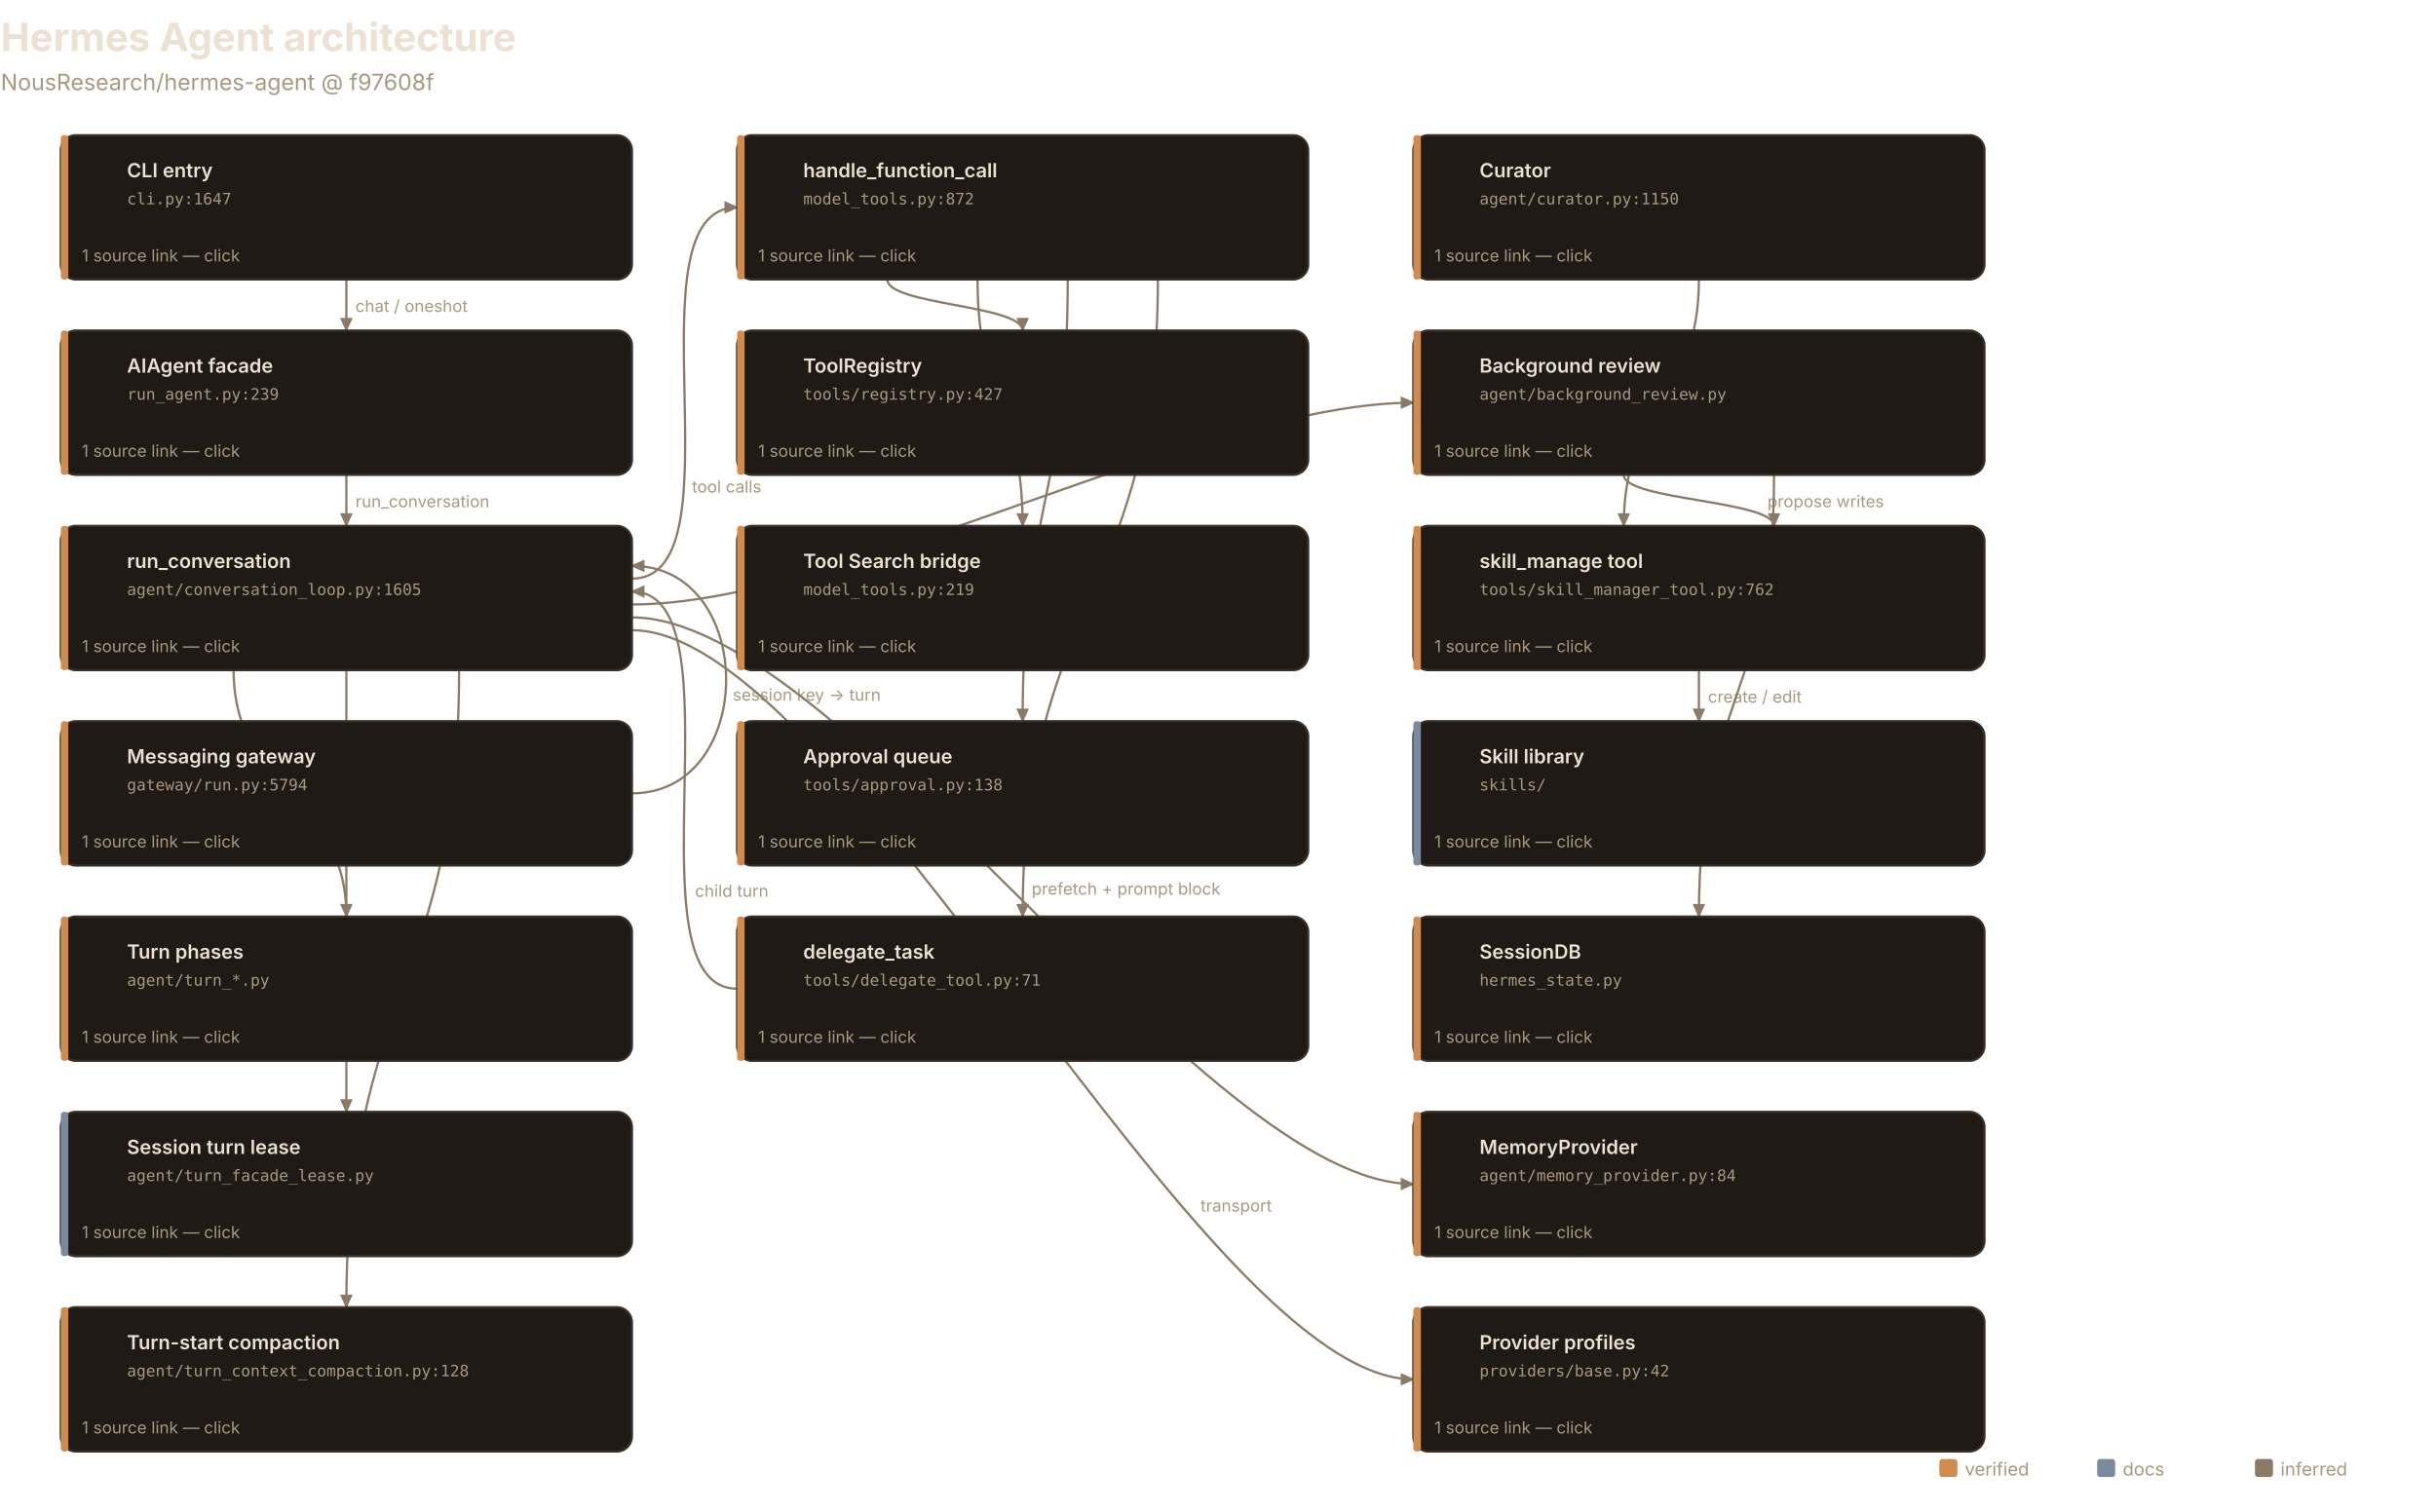
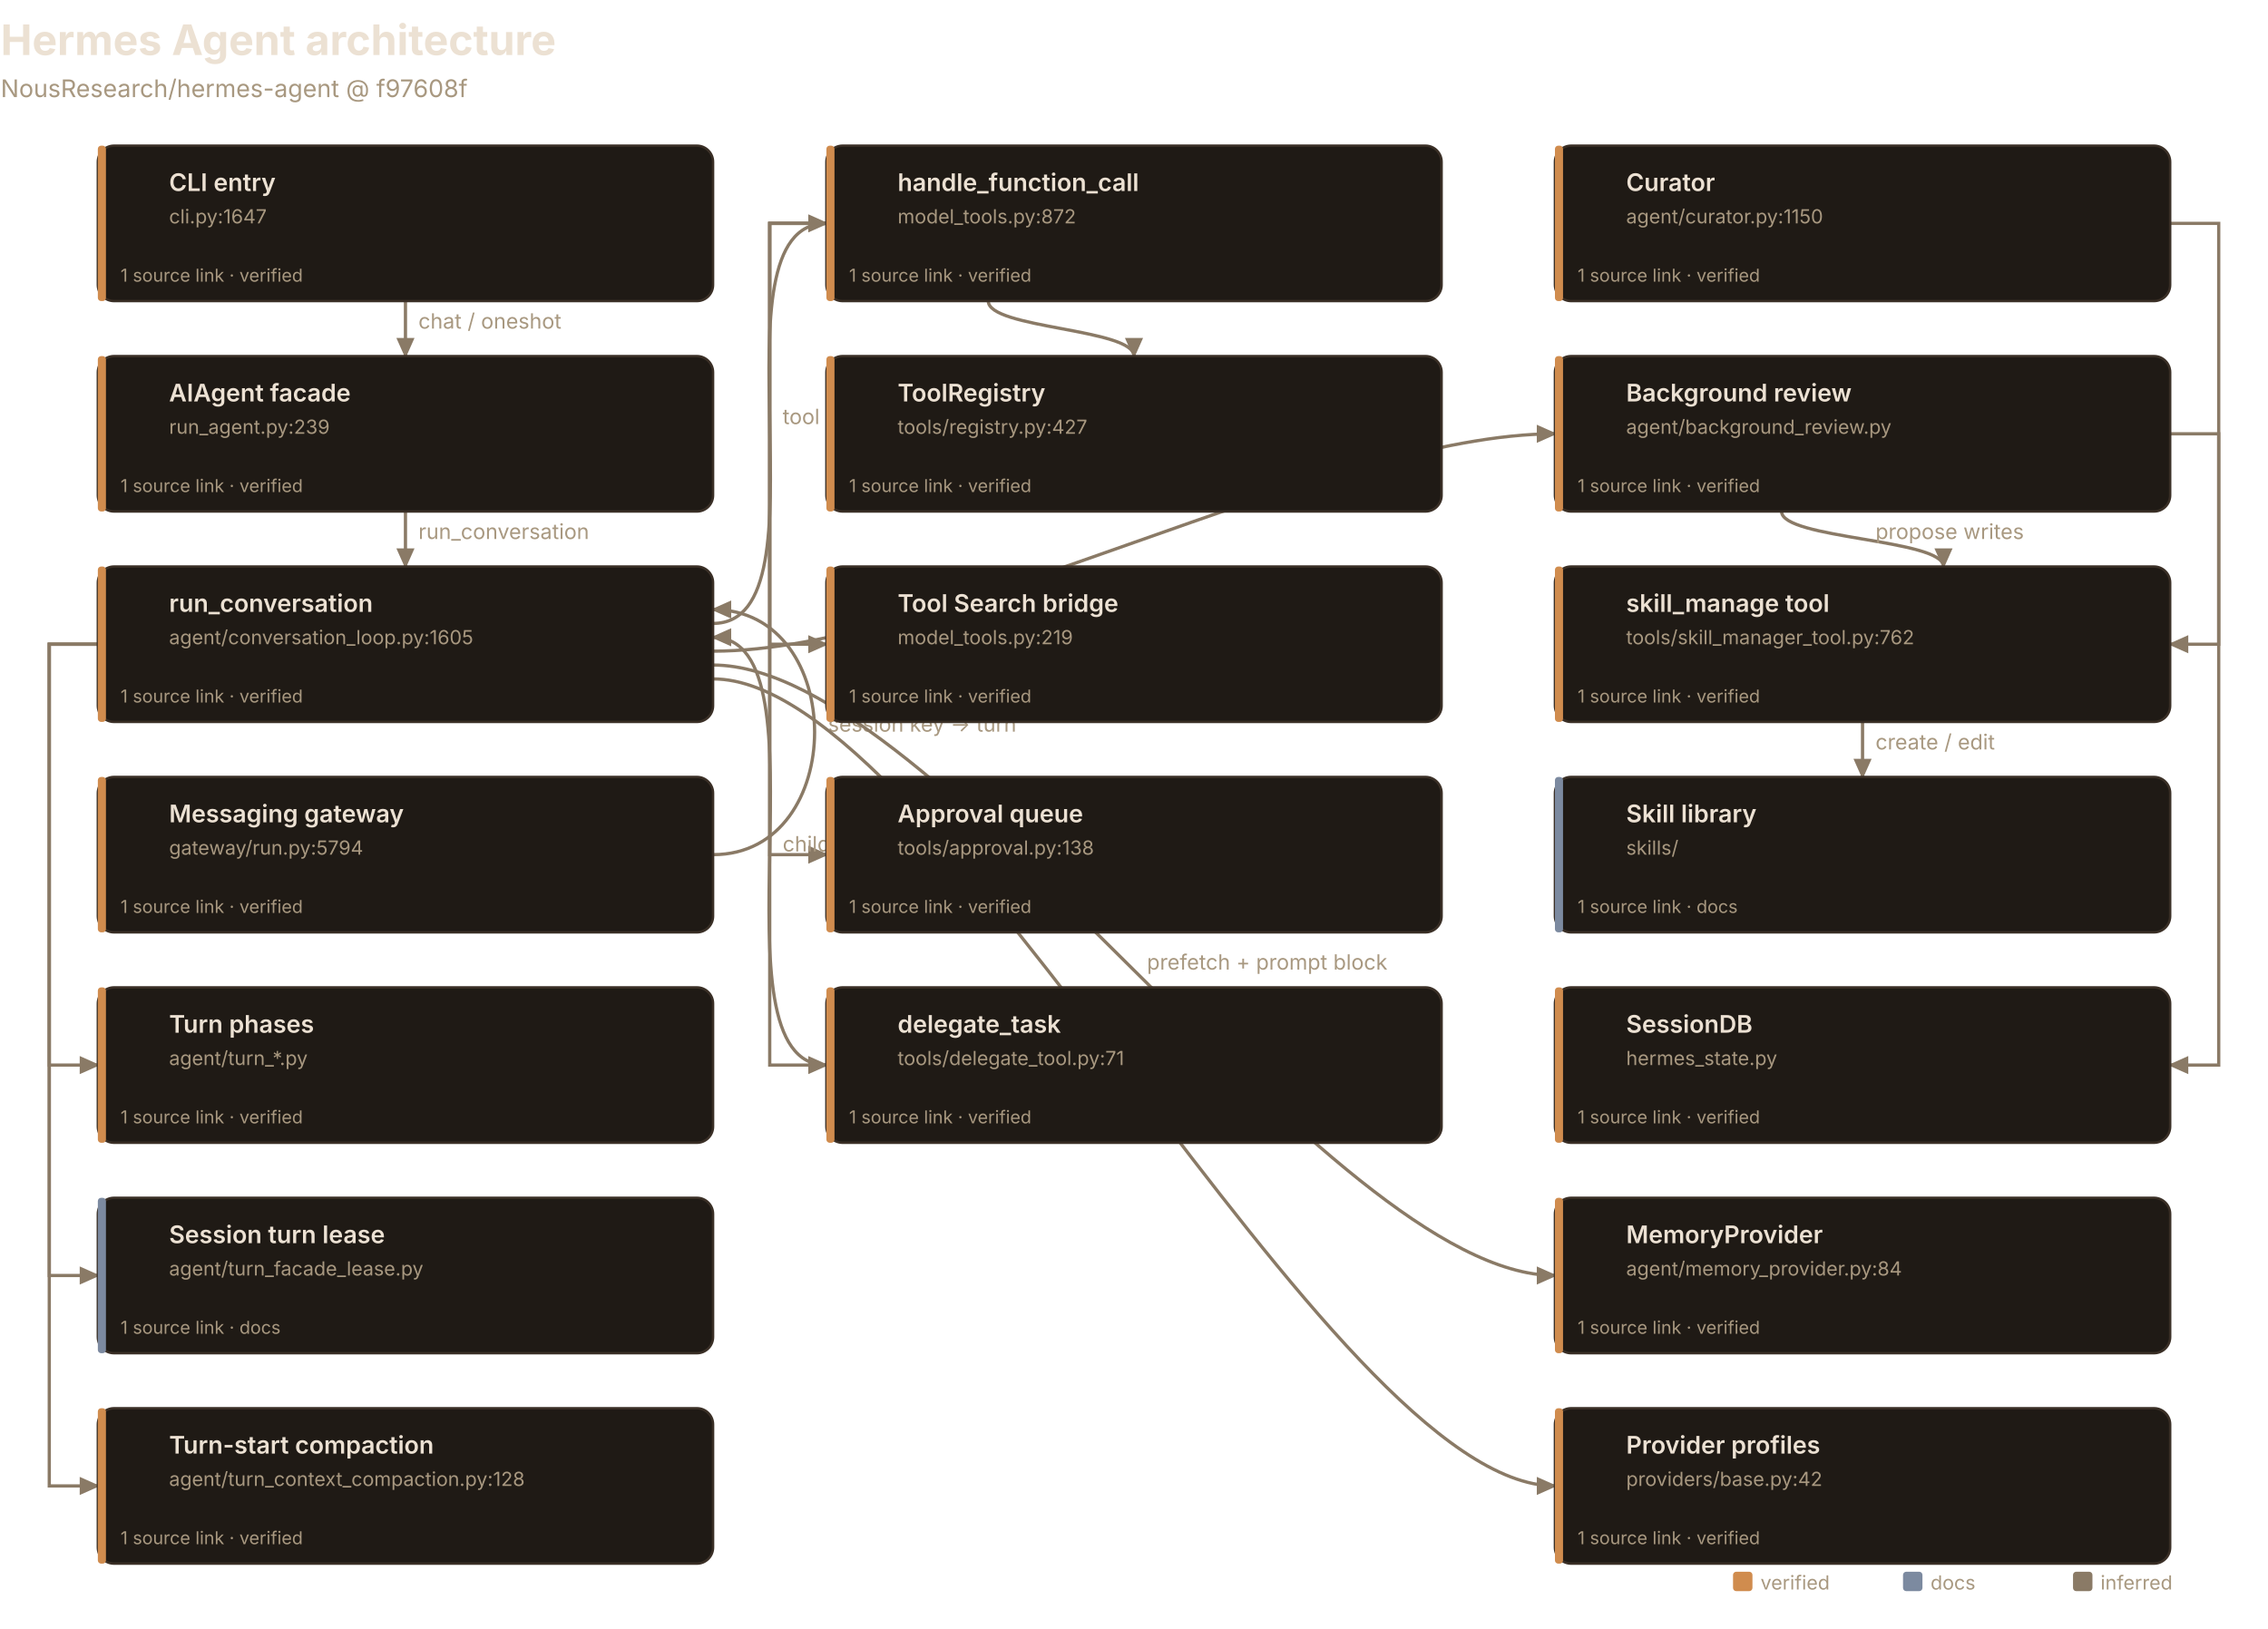
- <svg xmlns="http://www.w3.org/2000/svg" viewBox="-20 -70 1620 1006" width="1600" height="993" font-family="system-ui, -apple-system, sans-serif">
+ <svg xmlns="http://www.w3.org/2000/svg" viewBox="-40 -70 1400 1006" width="1600" height="1149" font-family="system-ui, -apple-system, sans-serif">
  <defs>
    <marker id="arrow" viewBox="0 0 10 10" refX="8" refY="5" markerWidth="7" markerHeight="7" orient="auto-start-reverse">
      <path d="M 0 1 L 9 5 L 0 9 z" fill="#8a7a66" />
    </marker>
-     <marker id="arrowHl" viewBox="0 0 10 10" refX="8" refY="5" markerWidth="7" markerHeight="7" orient="auto-start-reverse">
-       <path d="M 0 1 L 9 5 L 0 9 z" fill="#d08c4e" />
-     </marker>
  </defs>
-   <text x="-20" y="-36" font-size="26" font-weight="700" fill="#ece1d3">Hermes Agent architecture</text>
-   <text x="-20" y="-10" font-size="15" fill="#a89880">NousResearch/hermes-agent @ f97608f</text>
+   <text x="-40" y="-36" font-size="26" font-weight="700" fill="#ece1d3">Hermes Agent architecture</text>
+   <text x="-40" y="-10" font-size="15" fill="#a89880">NousResearch/hermes-agent @ f97608f</text>
  <g>
-     <path d="M 210.0 116.0 C 210.0 133.0, 210.0 133.0, 210.0 150.0" fill="none" stroke="#8a7a66" stroke-width="1.5" marker-end="url(#arrow)" />
-     <text x="216.0" y="137.6" font-size="11" fill="#a89880">chat / oneshot</text>
-     <path d="M 210.0 246.0 C 210.0 263.0, 210.0 263.0, 210.0 280.0" fill="none" stroke="#8a7a66" stroke-width="1.5" marker-end="url(#arrow)" />
-     <text x="216.0" y="267.6" font-size="11" fill="#a89880">run_conversation</text>
-     <path d="M 400.0 458.0 C 483.6 458.0, 483.6 306.6, 400.0 306.6" fill="none" stroke="#8a7a66" stroke-width="1.5" marker-end="url(#arrow)" />
-     <text x="467.1" y="396.3" font-size="11" fill="#a89880">session key → turn</text>
-     <path d="M 135.0 376.0 C 135.0 458.0, 210.0 458.0, 210.0 540.0" fill="none" stroke="#8a7a66" stroke-width="1.5" marker-end="url(#arrow)" />
-     <path d="M 210.0 376.0 C 210.0 523.0, 210.0 523.0, 210.0 670.0" fill="none" stroke="#8a7a66" stroke-width="1.5" marker-end="url(#arrow)" />
-     <path d="M 285.0 376.0 C 285.0 588.0, 210.0 588.0, 210.0 800.0" fill="none" stroke="#8a7a66" stroke-width="1.5" marker-end="url(#arrow)" />
-     <path d="M 400.0 315.1 C 475.0 315.1, 395.0 68.0, 470.0 68.0" fill="none" stroke="#8a7a66" stroke-width="1.5" marker-end="url(#arrow)" />
-     <text x="440.0" y="257.8" font-size="11" fill="#a89880">tool calls</text>
-     <path d="M 570.0 116.0 C 570.0 133.0, 660.0 133.0, 660.0 150.0" fill="none" stroke="#8a7a66" stroke-width="1.5" marker-end="url(#arrow)" />
-     <path d="M 630.0 116.0 C 630.0 198.0, 660.0 198.0, 660.0 280.0" fill="none" stroke="#8a7a66" stroke-width="1.5" marker-end="url(#arrow)" />
-     <path d="M 690.0 116.0 C 690.0 263.0, 660.0 263.0, 660.0 410.0" fill="none" stroke="#8a7a66" stroke-width="1.5" marker-end="url(#arrow)" />
-     <path d="M 750.0 116.0 C 750.0 328.0, 660.0 328.0, 660.0 540.0" fill="none" stroke="#8a7a66" stroke-width="1.5" marker-end="url(#arrow)" />
-     <path d="M 470.0 588.0 C 395.0 588.0, 475.0 323.7, 400.0 323.7" fill="none" stroke="#8a7a66" stroke-width="1.5" marker-end="url(#arrow)" />
-     <text x="442.0" y="526.9" font-size="11" fill="#a89880">child turn</text>
-     <path d="M 400.0 332.3 C 540.0 332.3, 780.0 198.0, 920.0 198.0" fill="none" stroke="#8a7a66" stroke-width="1.5" marker-end="url(#arrow)" />
-     <path d="M 1110.0 116.0 C 1110.0 198.0, 1060.0 198.0, 1060.0 280.0" fill="none" stroke="#8a7a66" stroke-width="1.5" marker-end="url(#arrow)" />
-     <path d="M 1060.0 246.0 C 1060.0 263.0, 1160.0 263.0, 1160.0 280.0" fill="none" stroke="#8a7a66" stroke-width="1.5" marker-end="url(#arrow)" />
-     <text x="1155.6" y="267.6" font-size="11" fill="#a89880">propose writes</text>
-     <path d="M 1110.0 376.0 C 1110.0 393.0, 1110.0 393.0, 1110.0 410.0" fill="none" stroke="#8a7a66" stroke-width="1.5" marker-end="url(#arrow)" />
-     <text x="1116.0" y="397.6" font-size="11" fill="#a89880">create / edit</text>
-     <path d="M 1160.0 246.0 C 1160.0 393.0, 1110.0 393.0, 1110.0 540.0" fill="none" stroke="#8a7a66" stroke-width="1.5" marker-end="url(#arrow)" />
-     <path d="M 400.0 340.9 C 540.0 340.9, 780.0 718.0, 920.0 718.0" fill="none" stroke="#8a7a66" stroke-width="1.5" marker-end="url(#arrow)" />
-     <text x="666.0" y="525.4" font-size="11" fill="#a89880">prefetch + prompt block</text>
-     <path d="M 400.0 349.4 C 540.0 349.4, 780.0 848.0, 920.0 848.0" fill="none" stroke="#8a7a66" stroke-width="1.5" marker-end="url(#arrow)" />
-     <text x="778.4" y="736.3" font-size="11" fill="#a89880">transport</text>
+     <path d="M 210.0 116 C 210.0 133.0, 210.0 133.0, 210.0 150" fill="none" stroke="#8a7a66" stroke-width="2" marker-end="url(#arrow)" />
+     <text x="218" y="133" font-size="13" fill="#a89880">chat / oneshot</text>
+     <path d="M 210.0 246 C 210.0 263.0, 210.0 263.0, 210.0 280" fill="none" stroke="#8a7a66" stroke-width="2" marker-end="url(#arrow)" />
+     <text x="218" y="263" font-size="13" fill="#a89880">run_conversation</text>
+     <path d="M 400 458.0 C 483.629 458.0, 483.629 306.571, 400 306.571" fill="none" stroke="#8a7a66" stroke-width="2" marker-end="url(#arrow)" />
+     <text x="471" y="382" font-size="13" fill="#a89880">session key → turn</text>
+     <path d="M 20 328.0 H -10 V 588.0 H 20" fill="none" stroke="#8a7a66" stroke-width="2" marker-end="url(#arrow)" />
+     <path d="M 20 328.0 H -10 V 718.0 H 20" fill="none" stroke="#8a7a66" stroke-width="2" marker-end="url(#arrow)" />
+     <path d="M 20 328.0 H -10 V 848.0 H 20" fill="none" stroke="#8a7a66" stroke-width="2" marker-end="url(#arrow)" />
+     <path d="M 400 315.143 C 475.0 315.143, 395.0 68.0, 470 68.0" fill="none" stroke="#8a7a66" stroke-width="2" marker-end="url(#arrow)" />
+     <text x="443" y="192" font-size="13" fill="#a89880">tool calls</text>
+     <path d="M 570.0 116 C 570.0 133.0, 660.0 133.0, 660.0 150" fill="none" stroke="#8a7a66" stroke-width="2" marker-end="url(#arrow)" />
+     <path d="M 470 68.0 H 435 V 328.0 H 470" fill="none" stroke="#8a7a66" stroke-width="2" marker-end="url(#arrow)" />
+     <path d="M 470 68.0 H 435 V 458.0 H 470" fill="none" stroke="#8a7a66" stroke-width="2" marker-end="url(#arrow)" />
+     <path d="M 470 68.0 H 435 V 588.0 H 470" fill="none" stroke="#8a7a66" stroke-width="2" marker-end="url(#arrow)" />
+     <path d="M 470 588.0 C 395.0 588.0, 475.0 323.714, 400 323.714" fill="none" stroke="#8a7a66" stroke-width="2" marker-end="url(#arrow)" />
+     <text x="443" y="456" font-size="13" fill="#a89880">child turn</text>
+     <path d="M 400 332.286 C 540 332.286, 780 198.0, 920 198.0" fill="none" stroke="#8a7a66" stroke-width="2" marker-end="url(#arrow)" />
+     <path d="M 1300 68.0 H 1330 V 328.0 H 1300" fill="none" stroke="#8a7a66" stroke-width="2" marker-end="url(#arrow)" />
+     <path d="M 1060.0 246 C 1060.0 263.0, 1160.0 263.0, 1160.0 280" fill="none" stroke="#8a7a66" stroke-width="2" marker-end="url(#arrow)" />
+     <text x="1118" y="263" font-size="13" fill="#a89880">propose writes</text>
+     <path d="M 1110.0 376 C 1110.0 393.0, 1110.0 393.0, 1110.0 410" fill="none" stroke="#8a7a66" stroke-width="2" marker-end="url(#arrow)" />
+     <text x="1118" y="393" font-size="13" fill="#a89880">create / edit</text>
+     <path d="M 1300 198.0 H 1330 V 588.0 H 1300" fill="none" stroke="#8a7a66" stroke-width="2" marker-end="url(#arrow)" />
+     <path d="M 400 340.857 C 540 340.857, 780 718.0, 920 718.0" fill="none" stroke="#8a7a66" stroke-width="2" marker-end="url(#arrow)" />
+     <text x="668" y="529" font-size="13" fill="#a89880">prefetch + prompt block</text>
+     <path d="M 400 349.429 C 540 349.429, 780 848.0, 920 848.0" fill="none" stroke="#8a7a66" stroke-width="2" marker-end="url(#arrow)" />
+     <text x="668" y="599" font-size="13" fill="#a89880">transport</text>
  </g>
  <g>
    <rect x="20" y="20" width="380" height="96" rx="10" fill="#1f1a15" stroke="#3a2f26" stroke-width="1.5" />
    <rect x="20" y="20" width="5" height="96" rx="2" fill="#d08c4e" />
-     <text x="64" y="48" font-size="13" font-weight="600" fill="#ece1d3">CLI entry</text>
-     <text x="64" y="66" font-size="10.5" font-family="ui-monospace, SFMono-Regular, Menlo, Consolas, monospace" fill="#a89880">cli.py:1647</text>
-     <text x="34" y="104" font-size="11" fill="#a89880">1 source link — click</text>
+     <text x="64" y="48" font-size="15" font-weight="600" fill="#ece1d3">CLI entry</text>
+     <text x="64" y="68" font-size="12" fill="#a89880">cli.py:1647</text>
+     <text x="34" y="104" font-size="11" fill="#a89880">1 source link · verified</text>
    <rect x="20" y="150" width="380" height="96" rx="10" fill="#1f1a15" stroke="#3a2f26" stroke-width="1.5" />
    <rect x="20" y="150" width="5" height="96" rx="2" fill="#d08c4e" />
-     <text x="64" y="178" font-size="13" font-weight="600" fill="#ece1d3">AIAgent facade</text>
-     <text x="64" y="196" font-size="10.5" font-family="ui-monospace, SFMono-Regular, Menlo, Consolas, monospace" fill="#a89880">run_agent.py:239</text>
-     <text x="34" y="234" font-size="11" fill="#a89880">1 source link — click</text>
+     <text x="64" y="178" font-size="15" font-weight="600" fill="#ece1d3">AIAgent facade</text>
+     <text x="64" y="198" font-size="12" fill="#a89880">run_agent.py:239</text>
+     <text x="34" y="234" font-size="11" fill="#a89880">1 source link · verified</text>
    <rect x="20" y="280" width="380" height="96" rx="10" fill="#1f1a15" stroke="#3a2f26" stroke-width="1.5" />
    <rect x="20" y="280" width="5" height="96" rx="2" fill="#d08c4e" />
-     <text x="64" y="308" font-size="13" font-weight="600" fill="#ece1d3">run_conversation</text>
-     <text x="64" y="326" font-size="10.5" font-family="ui-monospace, SFMono-Regular, Menlo, Consolas, monospace" fill="#a89880">agent/conversation_loop.py:1605</text>
-     <text x="34" y="364" font-size="11" fill="#a89880">1 source link — click</text>
+     <text x="64" y="308" font-size="15" font-weight="600" fill="#ece1d3">run_conversation</text>
+     <text x="64" y="328" font-size="12" fill="#a89880">agent/conversation_loop.py:1605</text>
+     <text x="34" y="364" font-size="11" fill="#a89880">1 source link · verified</text>
    <rect x="20" y="410" width="380" height="96" rx="10" fill="#1f1a15" stroke="#3a2f26" stroke-width="1.5" />
    <rect x="20" y="410" width="5" height="96" rx="2" fill="#d08c4e" />
-     <text x="64" y="438" font-size="13" font-weight="600" fill="#ece1d3">Messaging gateway</text>
-     <text x="64" y="456" font-size="10.5" font-family="ui-monospace, SFMono-Regular, Menlo, Consolas, monospace" fill="#a89880">gateway/run.py:5794</text>
-     <text x="34" y="494" font-size="11" fill="#a89880">1 source link — click</text>
+     <text x="64" y="438" font-size="15" font-weight="600" fill="#ece1d3">Messaging gateway</text>
+     <text x="64" y="458" font-size="12" fill="#a89880">gateway/run.py:5794</text>
+     <text x="34" y="494" font-size="11" fill="#a89880">1 source link · verified</text>
    <rect x="20" y="540" width="380" height="96" rx="10" fill="#1f1a15" stroke="#3a2f26" stroke-width="1.5" />
    <rect x="20" y="540" width="5" height="96" rx="2" fill="#d08c4e" />
-     <text x="64" y="568" font-size="13" font-weight="600" fill="#ece1d3">Turn phases</text>
-     <text x="64" y="586" font-size="10.5" font-family="ui-monospace, SFMono-Regular, Menlo, Consolas, monospace" fill="#a89880">agent/turn_*.py</text>
-     <text x="34" y="624" font-size="11" fill="#a89880">1 source link — click</text>
+     <text x="64" y="568" font-size="15" font-weight="600" fill="#ece1d3">Turn phases</text>
+     <text x="64" y="588" font-size="12" fill="#a89880">agent/turn_*.py</text>
+     <text x="34" y="624" font-size="11" fill="#a89880">1 source link · verified</text>
    <rect x="20" y="670" width="380" height="96" rx="10" fill="#1f1a15" stroke="#3a2f26" stroke-width="1.5" />
    <rect x="20" y="670" width="5" height="96" rx="2" fill="#7c8aa0" />
-     <text x="64" y="698" font-size="13" font-weight="600" fill="#ece1d3">Session turn lease</text>
-     <text x="64" y="716" font-size="10.5" font-family="ui-monospace, SFMono-Regular, Menlo, Consolas, monospace" fill="#a89880">agent/turn_facade_lease.py</text>
-     <text x="34" y="754" font-size="11" fill="#a89880">1 source link — click</text>
+     <text x="64" y="698" font-size="15" font-weight="600" fill="#ece1d3">Session turn lease</text>
+     <text x="64" y="718" font-size="12" fill="#a89880">agent/turn_facade_lease.py</text>
+     <text x="34" y="754" font-size="11" fill="#a89880">1 source link · docs</text>
    <rect x="20" y="800" width="380" height="96" rx="10" fill="#1f1a15" stroke="#3a2f26" stroke-width="1.5" />
    <rect x="20" y="800" width="5" height="96" rx="2" fill="#d08c4e" />
-     <text x="64" y="828" font-size="13" font-weight="600" fill="#ece1d3">Turn-start compaction</text>
-     <text x="64" y="846" font-size="10.5" font-family="ui-monospace, SFMono-Regular, Menlo, Consolas, monospace" fill="#a89880">agent/turn_context_compaction.py:128</text>
-     <text x="34" y="884" font-size="11" fill="#a89880">1 source link — click</text>
+     <text x="64" y="828" font-size="15" font-weight="600" fill="#ece1d3">Turn-start compaction</text>
+     <text x="64" y="848" font-size="12" fill="#a89880">agent/turn_context_compaction.py:128</text>
+     <text x="34" y="884" font-size="11" fill="#a89880">1 source link · verified</text>
    <rect x="470" y="20" width="380" height="96" rx="10" fill="#1f1a15" stroke="#3a2f26" stroke-width="1.5" />
    <rect x="470" y="20" width="5" height="96" rx="2" fill="#d08c4e" />
-     <text x="514" y="48" font-size="13" font-weight="600" fill="#ece1d3">handle_function_call</text>
-     <text x="514" y="66" font-size="10.5" font-family="ui-monospace, SFMono-Regular, Menlo, Consolas, monospace" fill="#a89880">model_tools.py:872</text>
-     <text x="484" y="104" font-size="11" fill="#a89880">1 source link — click</text>
+     <text x="514" y="48" font-size="15" font-weight="600" fill="#ece1d3">handle_function_call</text>
+     <text x="514" y="68" font-size="12" fill="#a89880">model_tools.py:872</text>
+     <text x="484" y="104" font-size="11" fill="#a89880">1 source link · verified</text>
    <rect x="470" y="150" width="380" height="96" rx="10" fill="#1f1a15" stroke="#3a2f26" stroke-width="1.5" />
    <rect x="470" y="150" width="5" height="96" rx="2" fill="#d08c4e" />
-     <text x="514" y="178" font-size="13" font-weight="600" fill="#ece1d3">ToolRegistry</text>
-     <text x="514" y="196" font-size="10.5" font-family="ui-monospace, SFMono-Regular, Menlo, Consolas, monospace" fill="#a89880">tools/registry.py:427</text>
-     <text x="484" y="234" font-size="11" fill="#a89880">1 source link — click</text>
+     <text x="514" y="178" font-size="15" font-weight="600" fill="#ece1d3">ToolRegistry</text>
+     <text x="514" y="198" font-size="12" fill="#a89880">tools/registry.py:427</text>
+     <text x="484" y="234" font-size="11" fill="#a89880">1 source link · verified</text>
    <rect x="470" y="280" width="380" height="96" rx="10" fill="#1f1a15" stroke="#3a2f26" stroke-width="1.5" />
    <rect x="470" y="280" width="5" height="96" rx="2" fill="#d08c4e" />
-     <text x="514" y="308" font-size="13" font-weight="600" fill="#ece1d3">Tool Search bridge</text>
-     <text x="514" y="326" font-size="10.5" font-family="ui-monospace, SFMono-Regular, Menlo, Consolas, monospace" fill="#a89880">model_tools.py:219</text>
-     <text x="484" y="364" font-size="11" fill="#a89880">1 source link — click</text>
+     <text x="514" y="308" font-size="15" font-weight="600" fill="#ece1d3">Tool Search bridge</text>
+     <text x="514" y="328" font-size="12" fill="#a89880">model_tools.py:219</text>
+     <text x="484" y="364" font-size="11" fill="#a89880">1 source link · verified</text>
    <rect x="470" y="410" width="380" height="96" rx="10" fill="#1f1a15" stroke="#3a2f26" stroke-width="1.5" />
    <rect x="470" y="410" width="5" height="96" rx="2" fill="#d08c4e" />
-     <text x="514" y="438" font-size="13" font-weight="600" fill="#ece1d3">Approval queue</text>
-     <text x="514" y="456" font-size="10.5" font-family="ui-monospace, SFMono-Regular, Menlo, Consolas, monospace" fill="#a89880">tools/approval.py:138</text>
-     <text x="484" y="494" font-size="11" fill="#a89880">1 source link — click</text>
+     <text x="514" y="438" font-size="15" font-weight="600" fill="#ece1d3">Approval queue</text>
+     <text x="514" y="458" font-size="12" fill="#a89880">tools/approval.py:138</text>
+     <text x="484" y="494" font-size="11" fill="#a89880">1 source link · verified</text>
    <rect x="470" y="540" width="380" height="96" rx="10" fill="#1f1a15" stroke="#3a2f26" stroke-width="1.5" />
    <rect x="470" y="540" width="5" height="96" rx="2" fill="#d08c4e" />
-     <text x="514" y="568" font-size="13" font-weight="600" fill="#ece1d3">delegate_task</text>
-     <text x="514" y="586" font-size="10.5" font-family="ui-monospace, SFMono-Regular, Menlo, Consolas, monospace" fill="#a89880">tools/delegate_tool.py:71</text>
-     <text x="484" y="624" font-size="11" fill="#a89880">1 source link — click</text>
+     <text x="514" y="568" font-size="15" font-weight="600" fill="#ece1d3">delegate_task</text>
+     <text x="514" y="588" font-size="12" fill="#a89880">tools/delegate_tool.py:71</text>
+     <text x="484" y="624" font-size="11" fill="#a89880">1 source link · verified</text>
    <rect x="920" y="20" width="380" height="96" rx="10" fill="#1f1a15" stroke="#3a2f26" stroke-width="1.5" />
    <rect x="920" y="20" width="5" height="96" rx="2" fill="#d08c4e" />
-     <text x="964" y="48" font-size="13" font-weight="600" fill="#ece1d3">Curator</text>
-     <text x="964" y="66" font-size="10.5" font-family="ui-monospace, SFMono-Regular, Menlo, Consolas, monospace" fill="#a89880">agent/curator.py:1150</text>
-     <text x="934" y="104" font-size="11" fill="#a89880">1 source link — click</text>
+     <text x="964" y="48" font-size="15" font-weight="600" fill="#ece1d3">Curator</text>
+     <text x="964" y="68" font-size="12" fill="#a89880">agent/curator.py:1150</text>
+     <text x="934" y="104" font-size="11" fill="#a89880">1 source link · verified</text>
    <rect x="920" y="150" width="380" height="96" rx="10" fill="#1f1a15" stroke="#3a2f26" stroke-width="1.5" />
    <rect x="920" y="150" width="5" height="96" rx="2" fill="#d08c4e" />
-     <text x="964" y="178" font-size="13" font-weight="600" fill="#ece1d3">Background review</text>
-     <text x="964" y="196" font-size="10.5" font-family="ui-monospace, SFMono-Regular, Menlo, Consolas, monospace" fill="#a89880">agent/background_review.py</text>
-     <text x="934" y="234" font-size="11" fill="#a89880">1 source link — click</text>
+     <text x="964" y="178" font-size="15" font-weight="600" fill="#ece1d3">Background review</text>
+     <text x="964" y="198" font-size="12" fill="#a89880">agent/background_review.py</text>
+     <text x="934" y="234" font-size="11" fill="#a89880">1 source link · verified</text>
    <rect x="920" y="280" width="380" height="96" rx="10" fill="#1f1a15" stroke="#3a2f26" stroke-width="1.5" />
    <rect x="920" y="280" width="5" height="96" rx="2" fill="#d08c4e" />
-     <text x="964" y="308" font-size="13" font-weight="600" fill="#ece1d3">skill_manage tool</text>
-     <text x="964" y="326" font-size="10.5" font-family="ui-monospace, SFMono-Regular, Menlo, Consolas, monospace" fill="#a89880">tools/skill_manager_tool.py:762</text>
-     <text x="934" y="364" font-size="11" fill="#a89880">1 source link — click</text>
+     <text x="964" y="308" font-size="15" font-weight="600" fill="#ece1d3">skill_manage tool</text>
+     <text x="964" y="328" font-size="12" fill="#a89880">tools/skill_manager_tool.py:762</text>
+     <text x="934" y="364" font-size="11" fill="#a89880">1 source link · verified</text>
    <rect x="920" y="410" width="380" height="96" rx="10" fill="#1f1a15" stroke="#3a2f26" stroke-width="1.5" />
    <rect x="920" y="410" width="5" height="96" rx="2" fill="#7c8aa0" />
-     <text x="964" y="438" font-size="13" font-weight="600" fill="#ece1d3">Skill library</text>
-     <text x="964" y="456" font-size="10.5" font-family="ui-monospace, SFMono-Regular, Menlo, Consolas, monospace" fill="#a89880">skills/</text>
-     <text x="934" y="494" font-size="11" fill="#a89880">1 source link — click</text>
+     <text x="964" y="438" font-size="15" font-weight="600" fill="#ece1d3">Skill library</text>
+     <text x="964" y="458" font-size="12" fill="#a89880">skills/</text>
+     <text x="934" y="494" font-size="11" fill="#a89880">1 source link · docs</text>
    <rect x="920" y="540" width="380" height="96" rx="10" fill="#1f1a15" stroke="#3a2f26" stroke-width="1.5" />
    <rect x="920" y="540" width="5" height="96" rx="2" fill="#d08c4e" />
-     <text x="964" y="568" font-size="13" font-weight="600" fill="#ece1d3">SessionDB</text>
-     <text x="964" y="586" font-size="10.5" font-family="ui-monospace, SFMono-Regular, Menlo, Consolas, monospace" fill="#a89880">hermes_state.py</text>
-     <text x="934" y="624" font-size="11" fill="#a89880">1 source link — click</text>
+     <text x="964" y="568" font-size="15" font-weight="600" fill="#ece1d3">SessionDB</text>
+     <text x="964" y="588" font-size="12" fill="#a89880">hermes_state.py</text>
+     <text x="934" y="624" font-size="11" fill="#a89880">1 source link · verified</text>
    <rect x="920" y="670" width="380" height="96" rx="10" fill="#1f1a15" stroke="#3a2f26" stroke-width="1.5" />
    <rect x="920" y="670" width="5" height="96" rx="2" fill="#d08c4e" />
-     <text x="964" y="698" font-size="13" font-weight="600" fill="#ece1d3">MemoryProvider</text>
-     <text x="964" y="716" font-size="10.5" font-family="ui-monospace, SFMono-Regular, Menlo, Consolas, monospace" fill="#a89880">agent/memory_provider.py:84</text>
-     <text x="934" y="754" font-size="11" fill="#a89880">1 source link — click</text>
+     <text x="964" y="698" font-size="15" font-weight="600" fill="#ece1d3">MemoryProvider</text>
+     <text x="964" y="718" font-size="12" fill="#a89880">agent/memory_provider.py:84</text>
+     <text x="934" y="754" font-size="11" fill="#a89880">1 source link · verified</text>
    <rect x="920" y="800" width="380" height="96" rx="10" fill="#1f1a15" stroke="#3a2f26" stroke-width="1.5" />
    <rect x="920" y="800" width="5" height="96" rx="2" fill="#d08c4e" />
-     <text x="964" y="828" font-size="13" font-weight="600" fill="#ece1d3">Provider profiles</text>
-     <text x="964" y="846" font-size="10.5" font-family="ui-monospace, SFMono-Regular, Menlo, Consolas, monospace" fill="#a89880">providers/base.py:42</text>
-     <text x="934" y="884" font-size="11" fill="#a89880">1 source link — click</text>
+     <text x="964" y="828" font-size="15" font-weight="600" fill="#ece1d3">Provider profiles</text>
+     <text x="964" y="848" font-size="12" fill="#a89880">providers/base.py:42</text>
+     <text x="934" y="884" font-size="11" fill="#a89880">1 source link · verified</text>
  </g>
  <g font-size="12" fill="#a89880">
-     <rect x="1270" y="901" width="12" height="12" rx="2" fill="#d08c4e" />
-     <text x="1287" y="912">verified</text>
-     <rect x="1375" y="901" width="12" height="12" rx="2" fill="#7c8aa0" />
-     <text x="1392" y="912">docs</text>
-     <rect x="1480" y="901" width="12" height="12" rx="2" fill="#8a7a66" />
-     <text x="1497" y="912">inferred</text>
+     <rect x="1030" y="901" width="12" height="12" rx="2" fill="#d08c4e" />
+     <text x="1047" y="912">verified</text>
+     <rect x="1135" y="901" width="12" height="12" rx="2" fill="#7c8aa0" />
+     <text x="1152" y="912">docs</text>
+     <rect x="1240" y="901" width="12" height="12" rx="2" fill="#8a7a66" />
+     <text x="1257" y="912">inferred</text>
  </g>
</svg>
